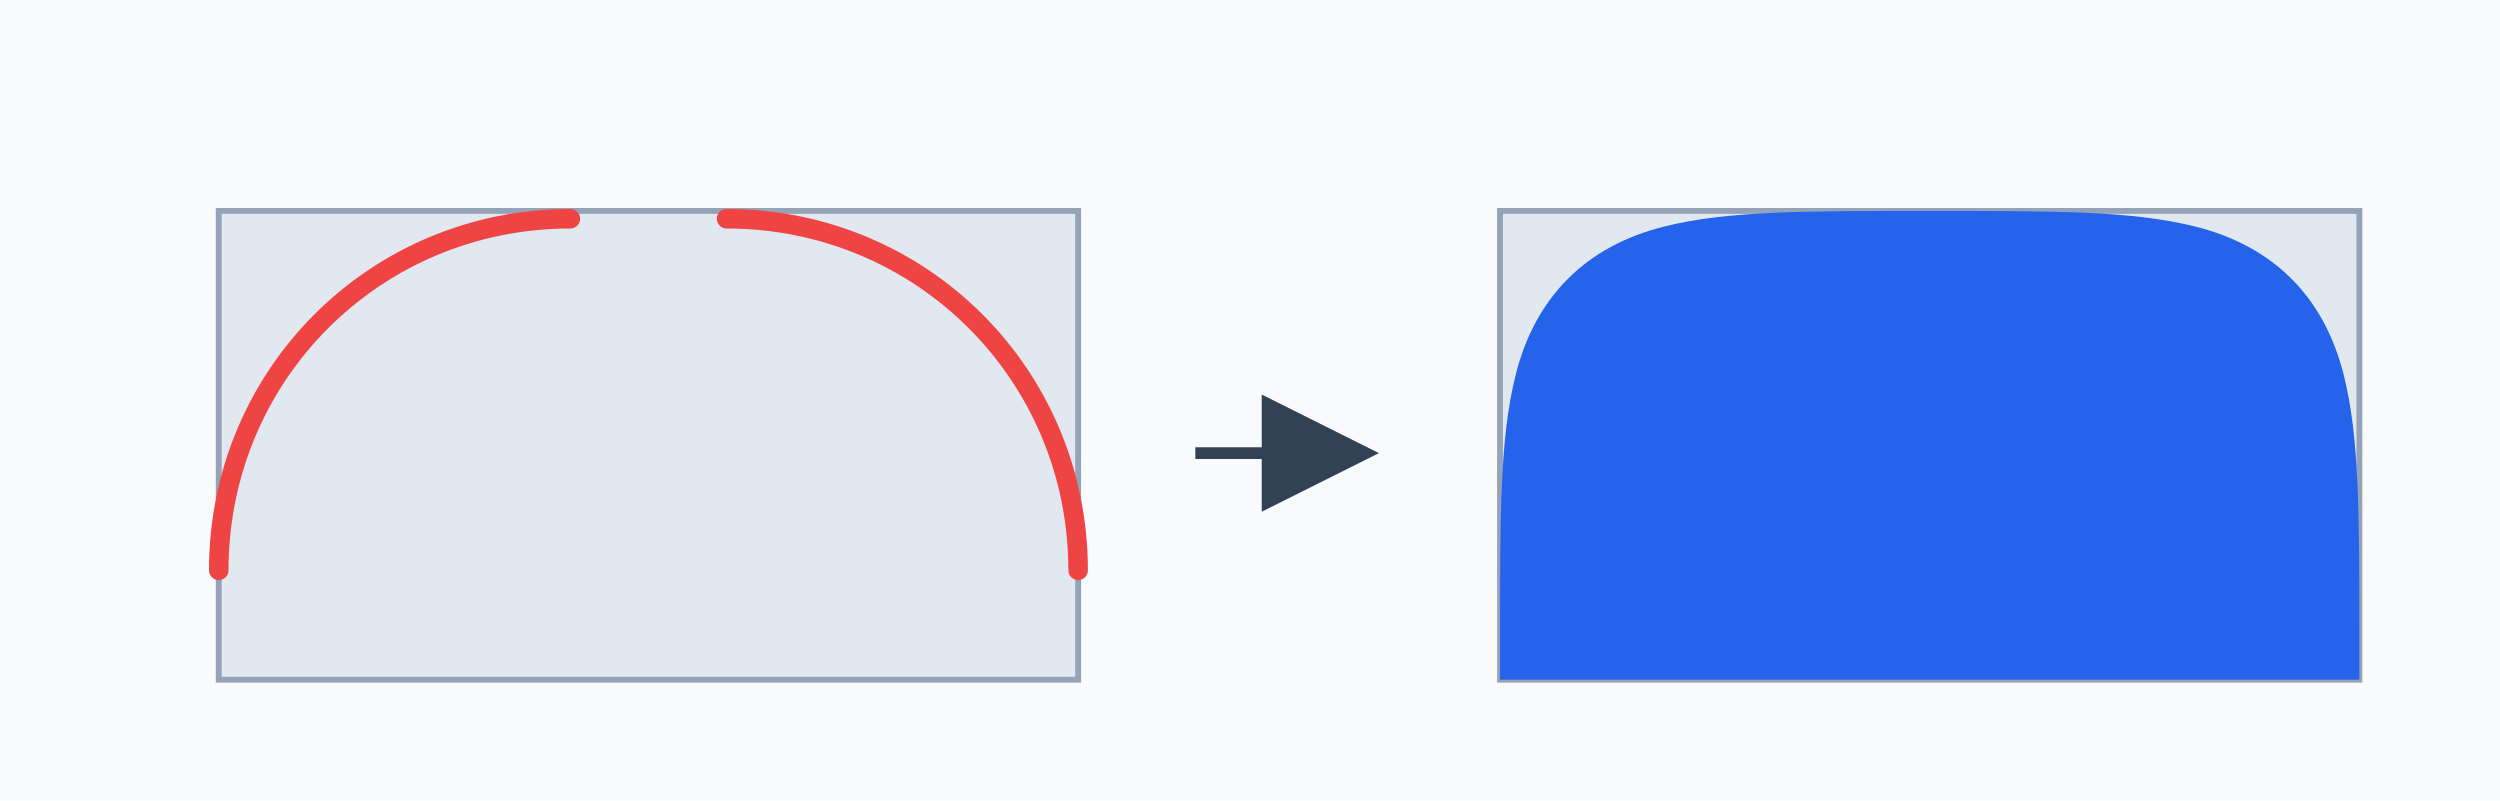
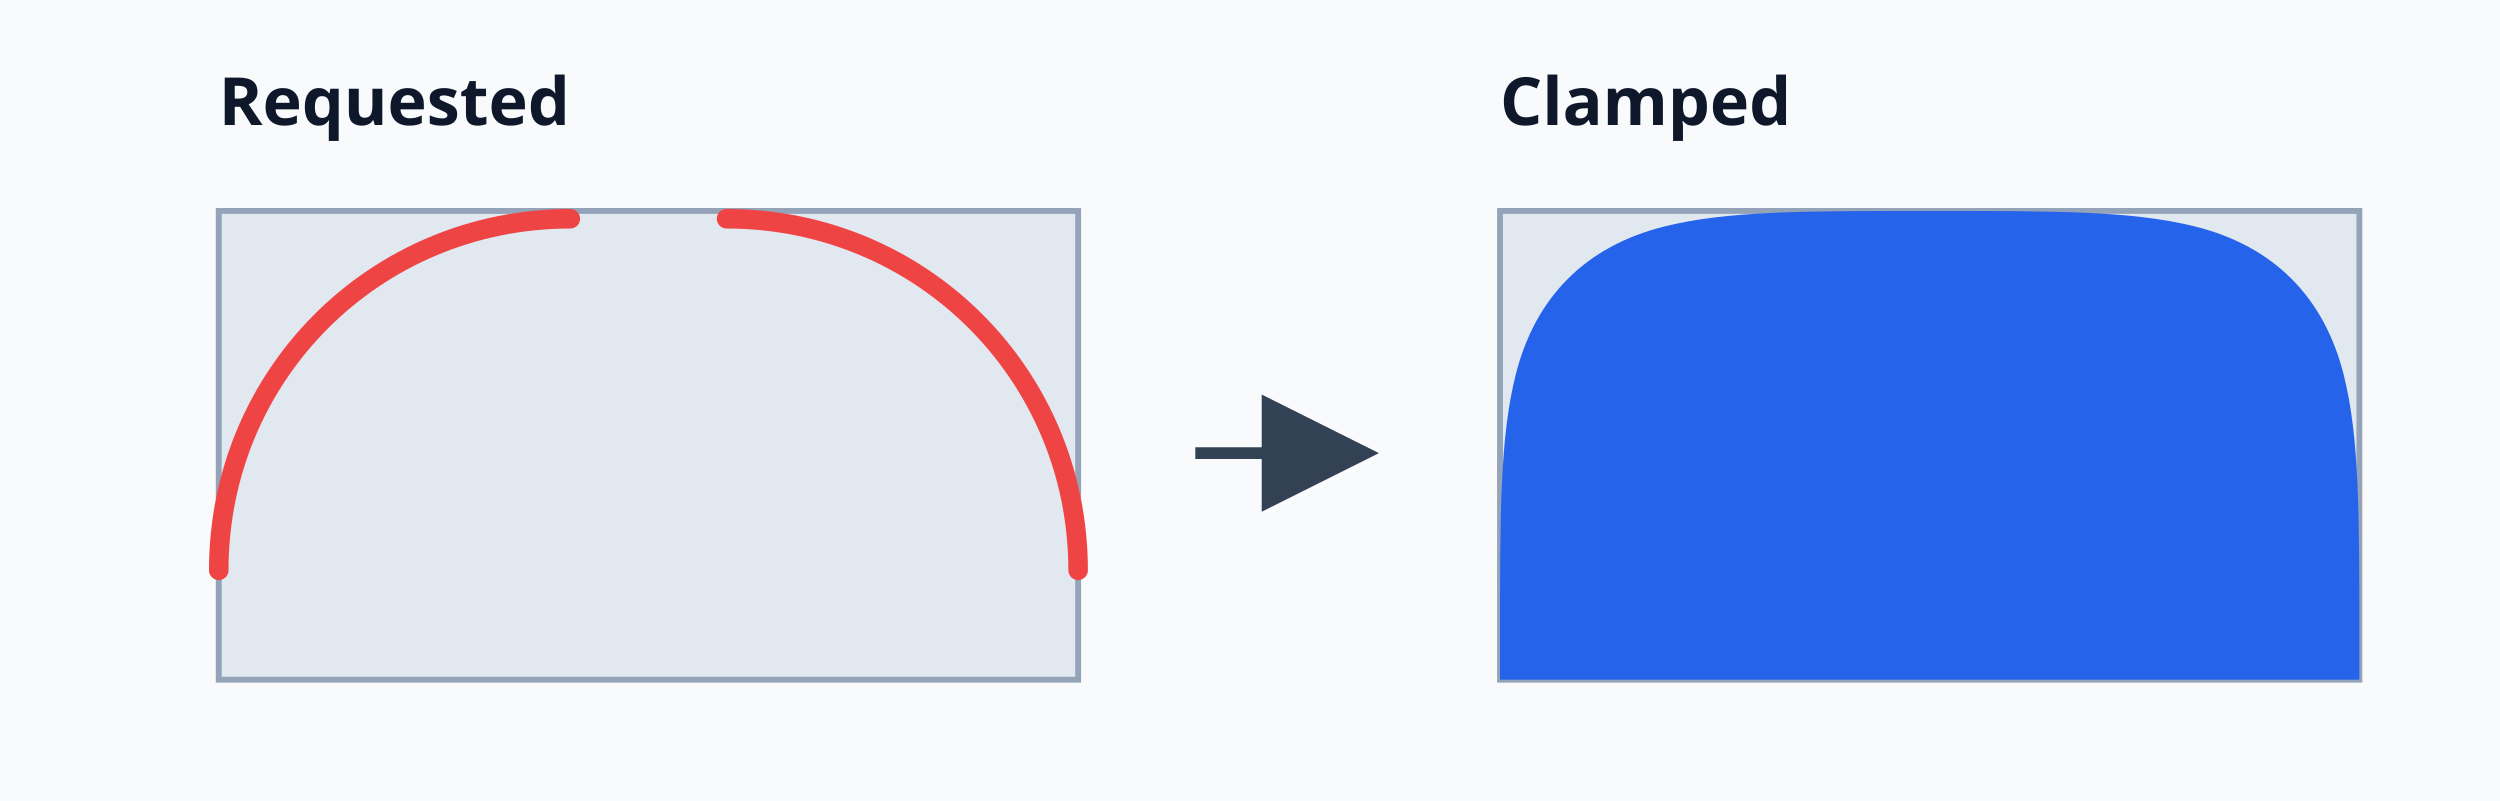
<svg xmlns="http://www.w3.org/2000/svg" viewBox="0 0 640 205" role="img" aria-labelledby="title desc">
  <rect width="640" height="205" fill="#f8fafc" />
  <g transform="translate(56 54)">
+     <text x="0" y="-22" fill="#0f172a" font-family="system-ui, sans-serif" font-size="17" font-weight="600">Requested</text>
    <rect x="0" y="0" width="220" height="120" fill="#e2e8f0" stroke="#94a3b8" stroke-width="1.5" />
    <path d="M 0 92 C 0 42 40 2 90 2" fill="none" stroke="#ef4444" stroke-width="5" stroke-linecap="round" />
    <path d="M 130 2 C 180 2 220 42 220 92" fill="none" stroke="#ef4444" stroke-width="5" stroke-linecap="round" />
  </g>
  <path d="M 306 116 L 350 116" stroke="#334155" stroke-width="3" marker-end="url(#arrow)" />
  <g transform="translate(384 54)">
+     <text x="0" y="-22" fill="#0f172a" font-family="system-ui, sans-serif" font-size="17" font-weight="600">Clamped</text>
    <rect x="0" y="0" width="220" height="120" fill="#e2e8f0" stroke="#94a3b8" stroke-width="1.5" />
    <path d="M 110 0 L 110 0 C 143 0 162 0 178 4 C 198 9 211 22 216 42 C 220 58 220 77 220 110 L 220 120 L 0 120 L 0 110 C 0 77 0 58 4 42 C 9 22 22 9 42 4 C 58 0 77 0 110 0 Z" fill="#2563eb" />
  </g>
  <defs>
    <marker id="arrow" markerWidth="10" markerHeight="10" refX="9" refY="5" orient="auto">
      <path d="M 0 0 L 10 5 L 0 10 Z" fill="#334155" />
    </marker>
  </defs>
</svg>
